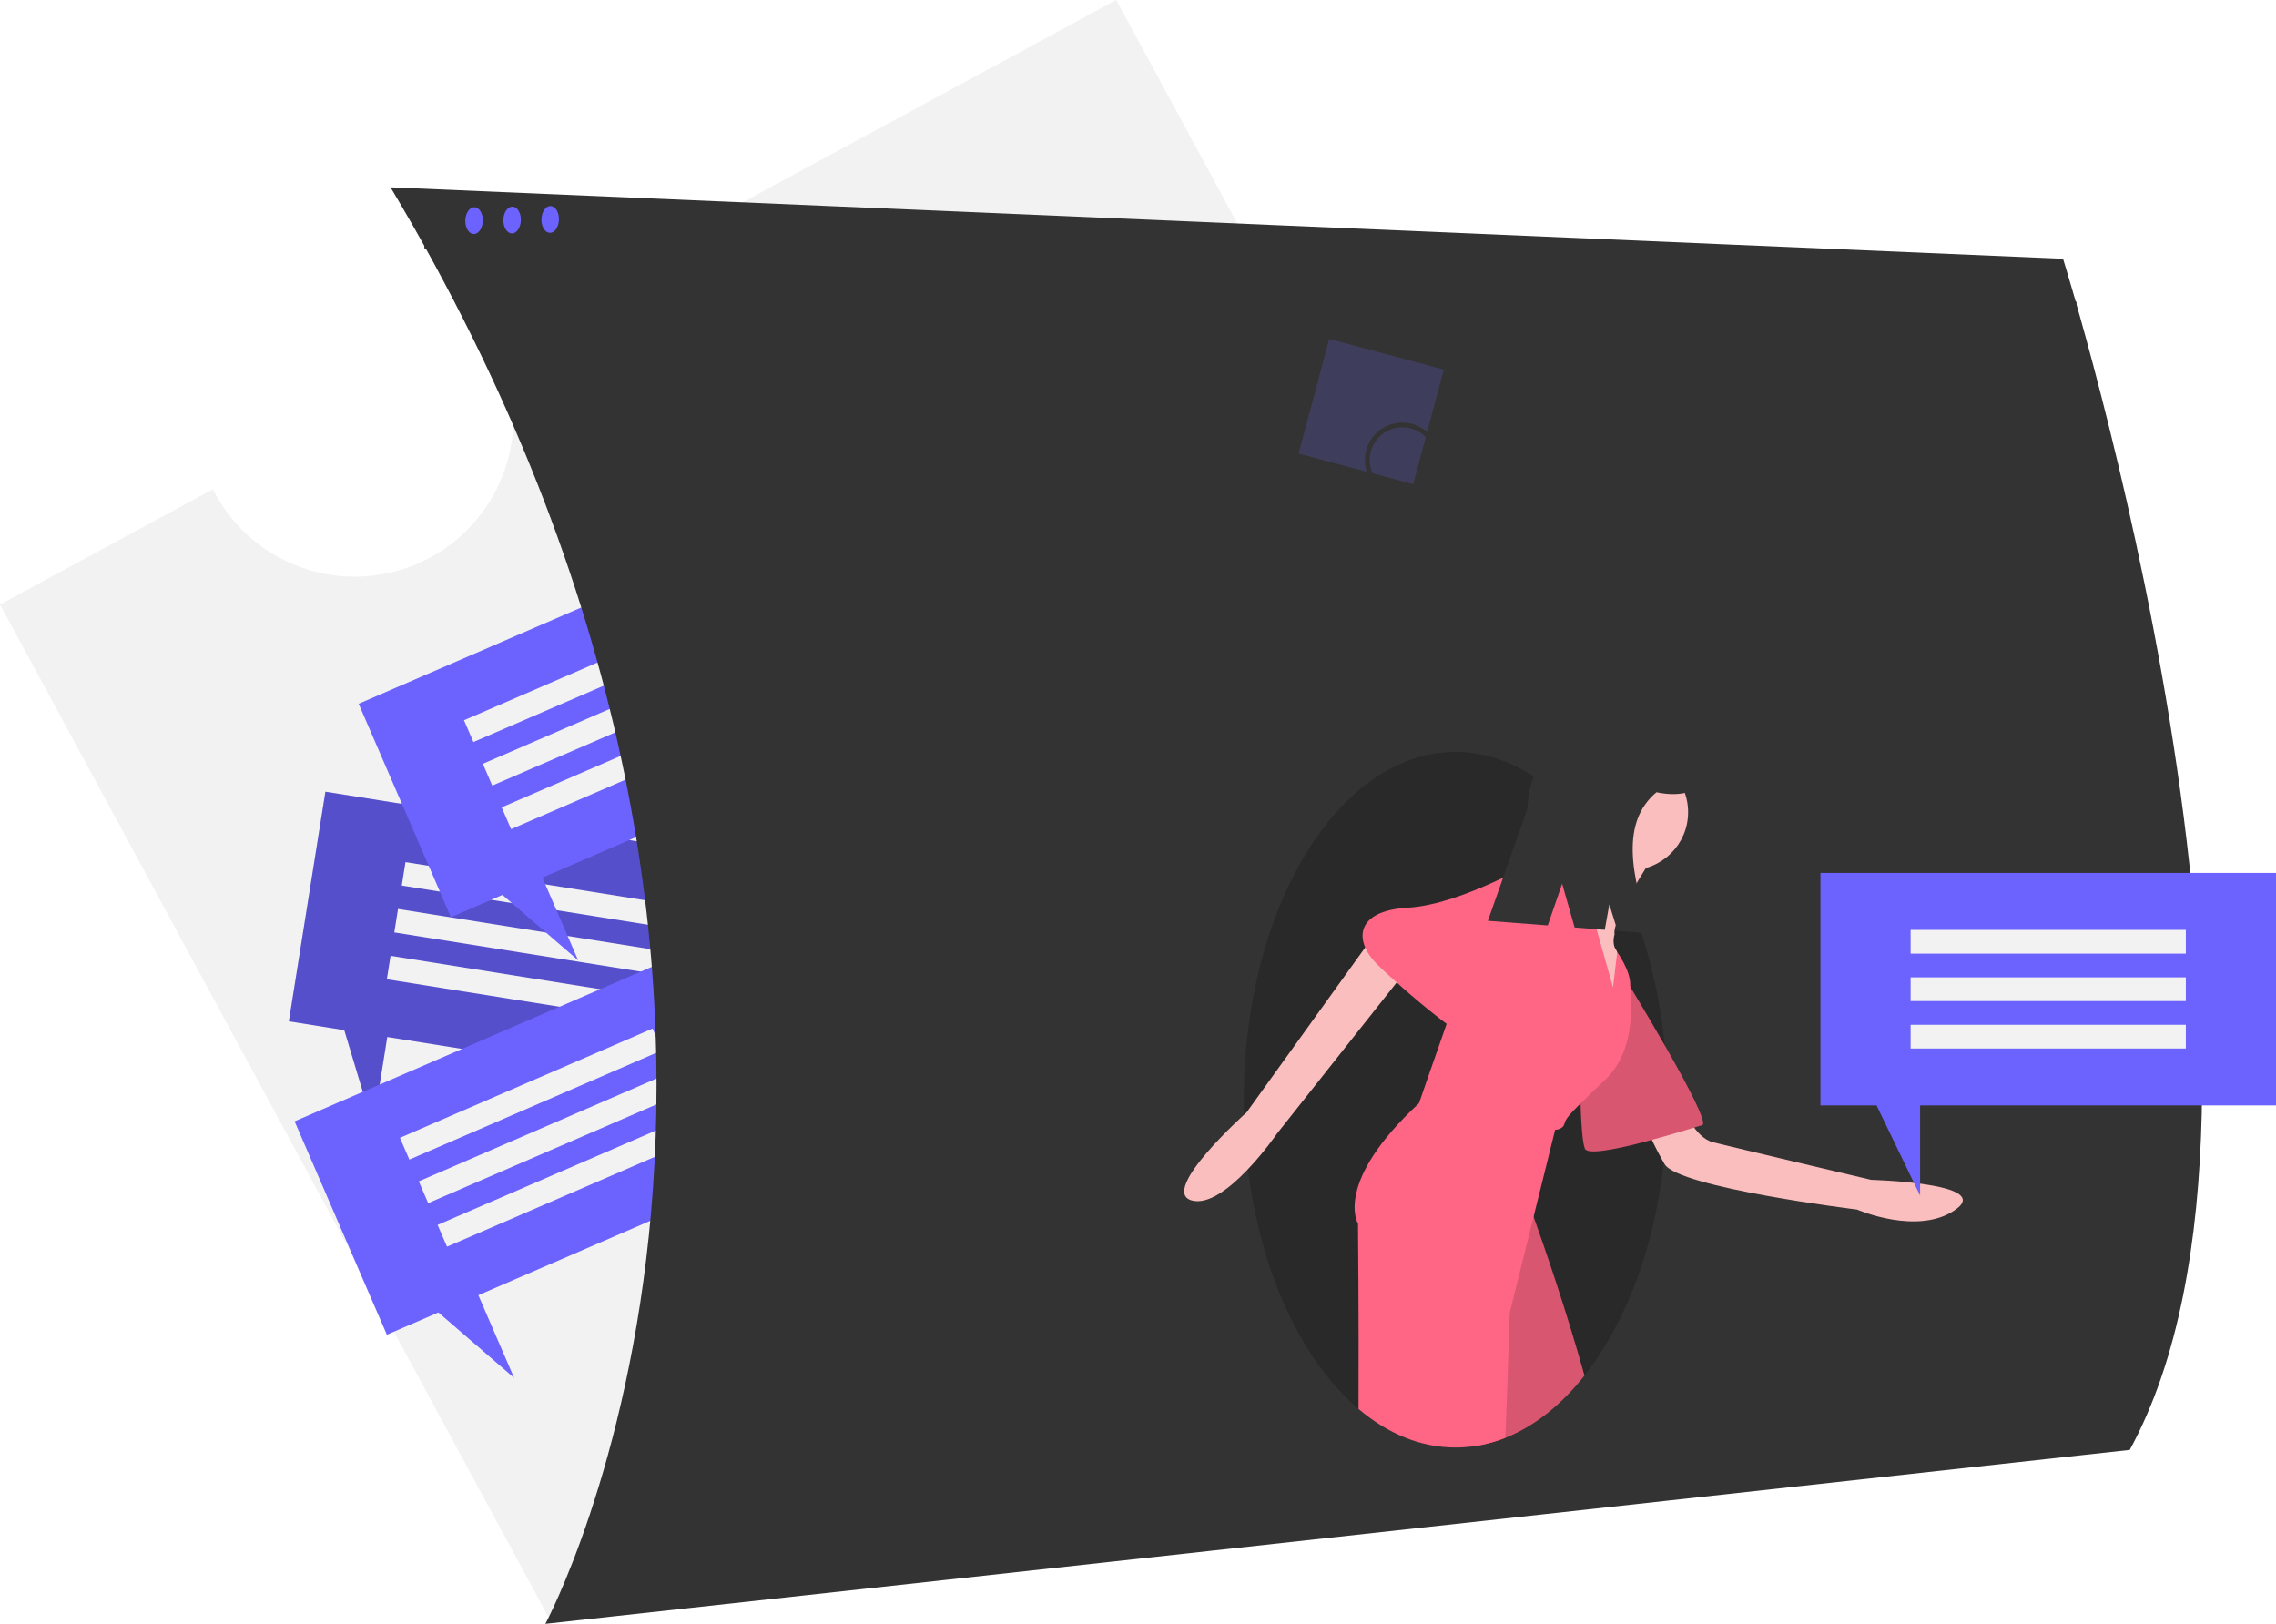
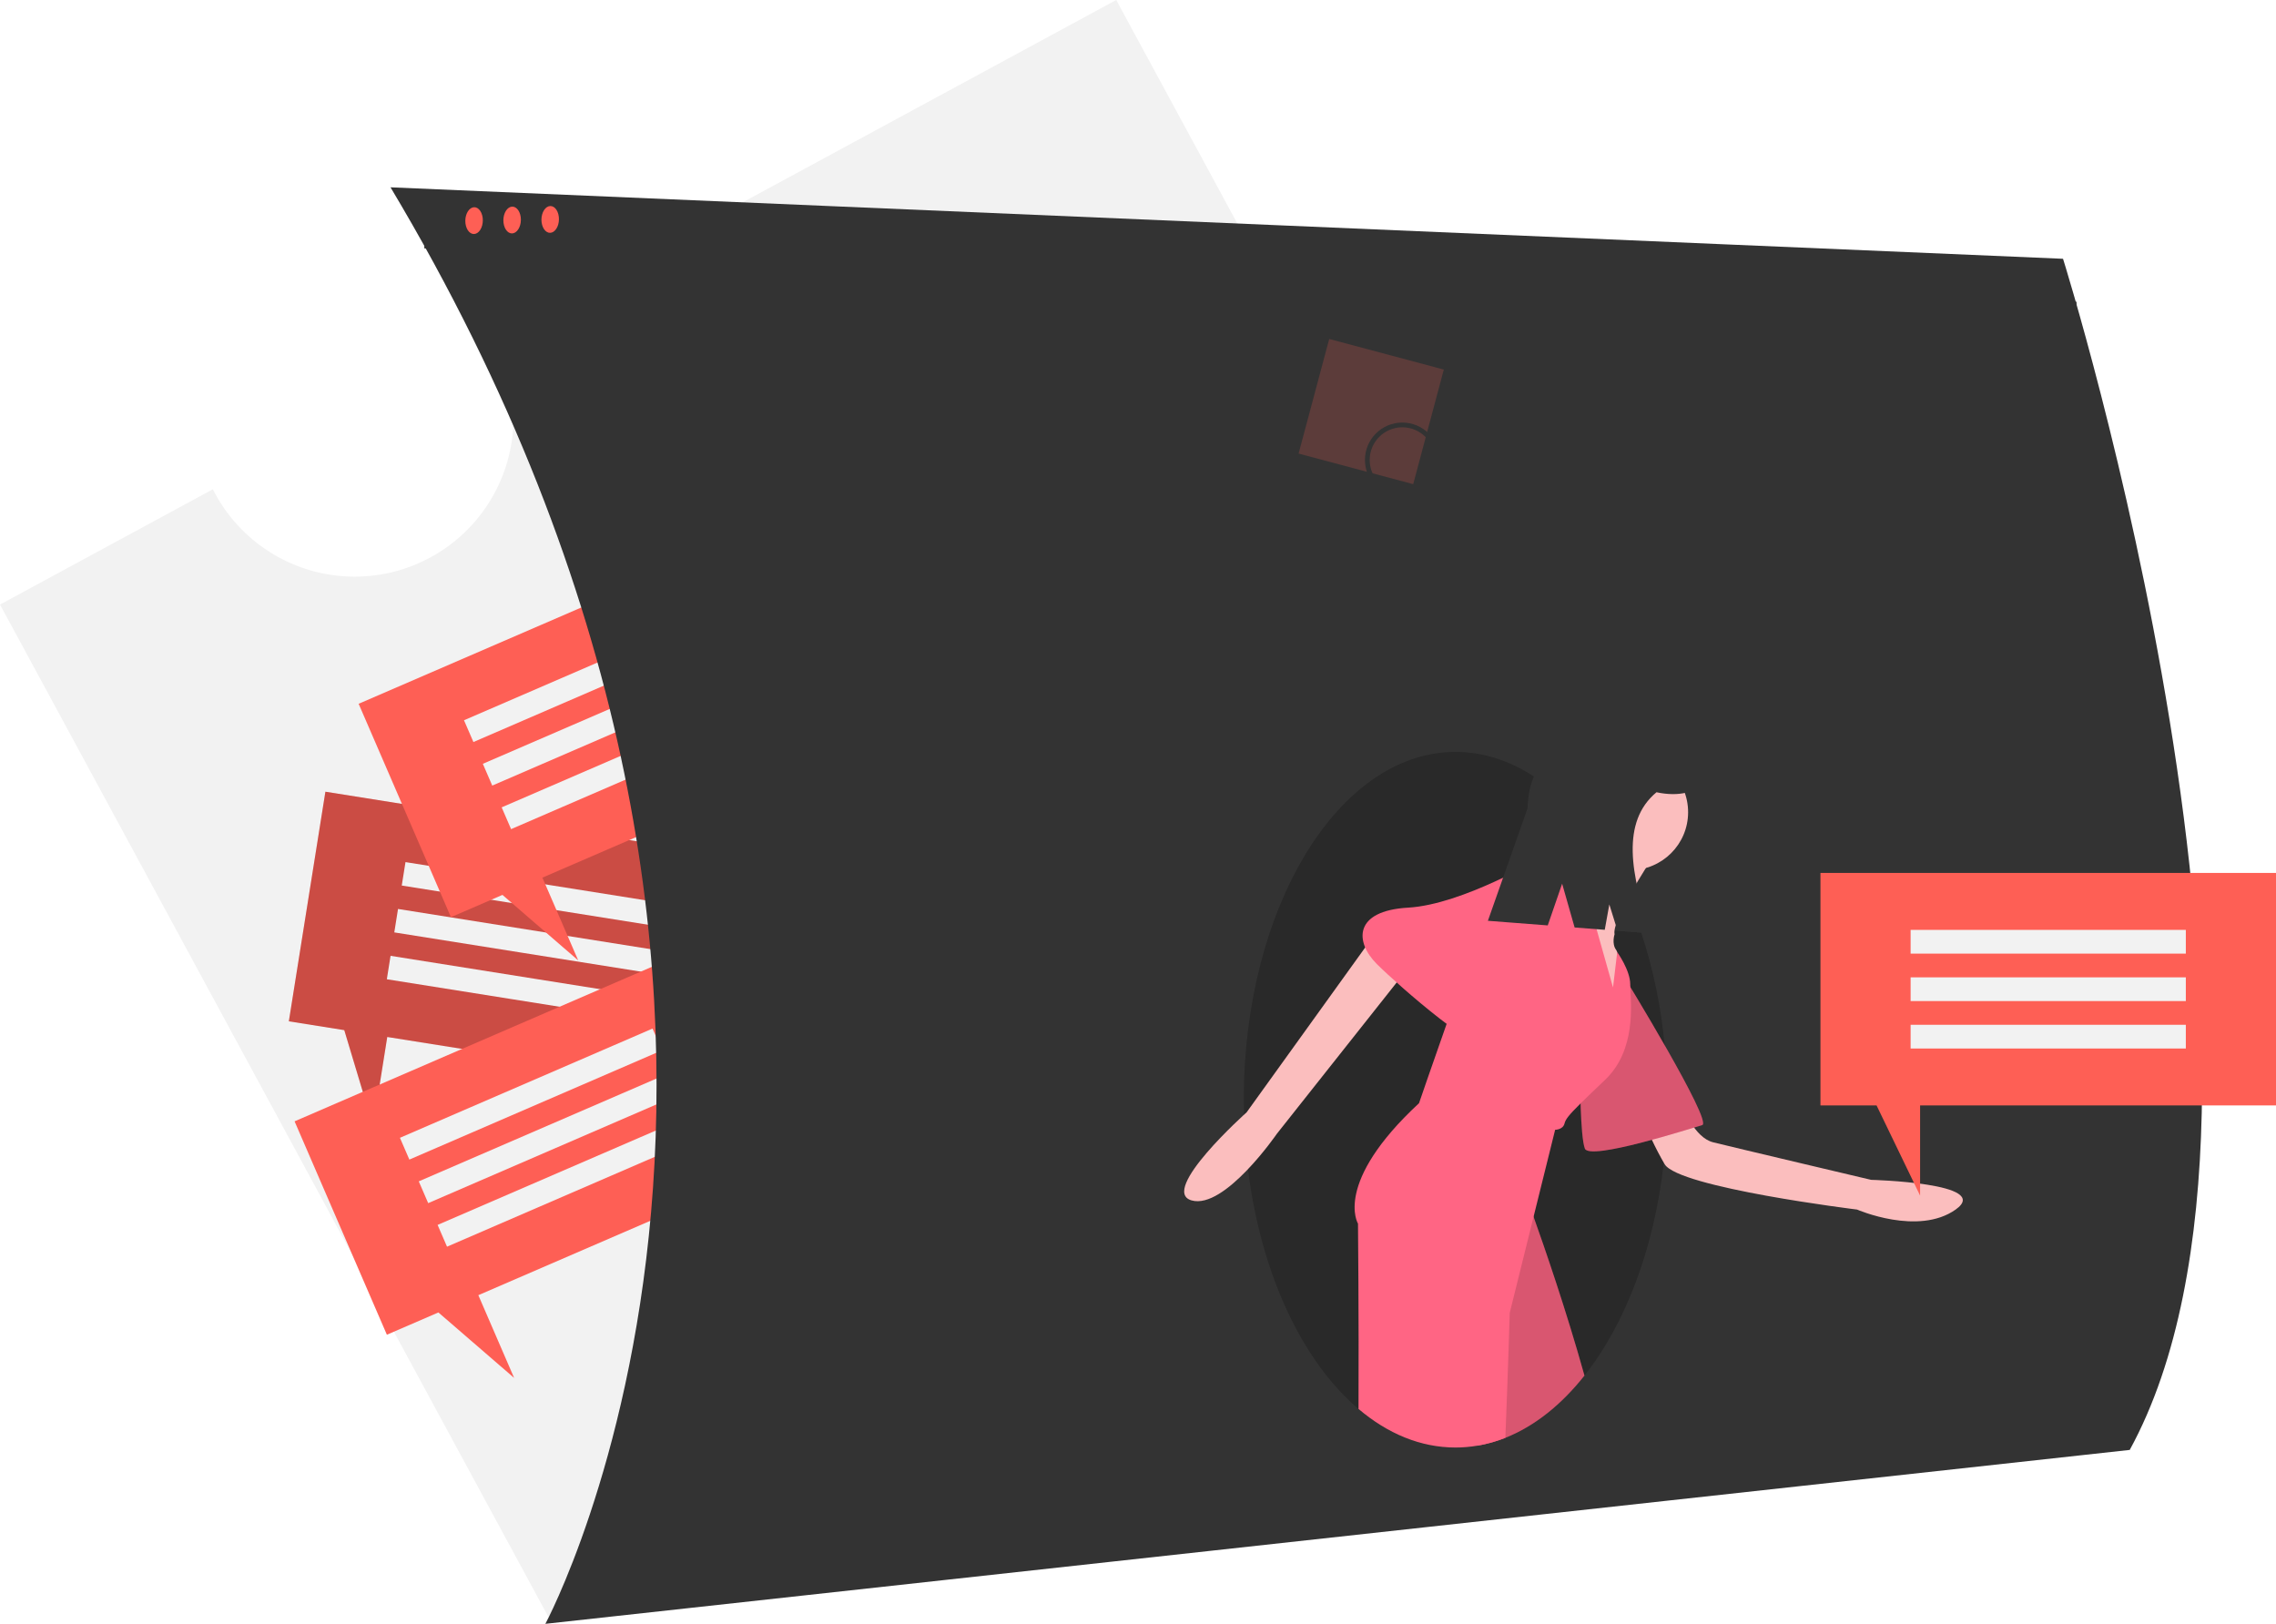
<svg xmlns="http://www.w3.org/2000/svg" id="be055ddd-85eb-4df0-9de6-0b8a0d661d22" data-name="Layer 1" width="959.262" height="684.457" viewBox="0 0 959.262 684.457">
  <path d="M590.832,107.772,327.73,250.283a66.93,66.93,0,1,1-117.65,63.726l-89.71,48.592L352.747,791.614,823.21,536.784Z" transform="translate(-120.3692 -107.7716)" fill="#f2f2f2" />
-   <polygon points="137.144 333.711 326.757 363.893 311.352 460.675 163.217 437.095 157.244 474.623 145.1 434.212 121.739 430.493 137.144 333.711" fill="#6c63ff" />
+   <polygon points="137.144 333.711 326.757 363.893 311.352 460.675 163.217 437.095 157.244 474.623 145.1 434.212 121.739 430.493 137.144 333.711" fill="#fe5f55" />
  <polygon points="137.144 333.711 326.757 363.893 311.352 460.675 163.217 437.095 157.244 474.623 145.1 434.212 121.739 430.493 137.144 333.711" opacity="0.2" />
  <rect x="289.761" y="480.213" width="116" height="10" transform="translate(494.5565 911.2892) rotate(-170.9558)" fill="#f2f2f2" />
  <rect x="286.618" y="499.965" width="116" height="10" transform="translate(485.2029 950.0521) rotate(-170.9558)" fill="#f2f2f2" />
  <rect x="283.474" y="519.716" width="116" height="10" transform="translate(475.8493 988.8151) rotate(-170.9558)" fill="#f2f2f2" />
-   <polygon points="124.156 472.652 300.381 396.436 339.283 486.384 201.607 545.928 216.691 580.805 184.77 553.21 163.058 562.6 124.156 472.652" fill="#6c63ff" />
+   <polygon points="124.156 472.652 300.381 396.436 339.283 486.384 201.607 545.928 216.691 580.805 184.77 553.21 163.058 562.6 124.156 472.652" fill="#fe5f55" />
  <rect x="286.149" y="563.933" width="116" height="10" transform="translate(765.4953 846.7362) rotate(156.6119)" fill="#f2f2f2" />
  <rect x="294.089" y="582.289" width="116" height="10" transform="translate(788.0081 878.79) rotate(156.6119)" fill="#f2f2f2" />
  <rect x="302.028" y="600.646" width="116" height="10" transform="matrix(-0.91784, 0.39696, -0.39696, -0.91784, 810.521, 910.8437)" fill="#f2f2f2" />
-   <polygon points="151.156 296.652 327.381 220.436 366.283 310.384 228.607 369.928 243.691 404.805 211.77 377.21 190.058 386.6 151.156 296.652" fill="#6c63ff" />
+   <polygon points="151.156 296.652 327.381 220.436 366.283 310.384 228.607 369.928 243.691 404.805 211.77 377.21 190.058 386.6 151.156 296.652" fill="#fe5f55" />
  <rect x="313.149" y="387.933" width="116" height="10" transform="translate(747.4125 498.4791) rotate(156.6119)" fill="#f2f2f2" />
  <rect x="321.089" y="406.289" width="116" height="10" transform="translate(769.9253 530.5328) rotate(156.6119)" fill="#f2f2f2" />
  <rect x="329.028" y="424.646" width="116" height="10" transform="matrix(-0.91784, 0.39696, -0.39696, -0.91784, 792.4381, 562.5865)" fill="#f2f2f2" />
  <path d="M284.961,186.728l704.91,30.124s110.456,351.451,28.116,502.073l-667.757,73.303S490.811,531.15,284.961,186.728Z" transform="translate(-120.3692 -107.7716)" fill="#333" />
  <line x1="272.035" y1="242.633" x2="866.49" y2="232.591" fill="none" stroke="#333" stroke-miterlimit="10" stroke-width="2" />
  <line x1="288.102" y1="288.823" x2="888.581" y2="276.774" fill="none" stroke="#333" stroke-miterlimit="10" stroke-width="2" />
  <line x1="178.866" y1="103.694" x2="875.15" y2="128.178" fill="none" stroke="#333" stroke-miterlimit="10" stroke-width="2" />
  <path d="M823.051,571.318c0,1.49-.01,2.98-.05,4.45v.01c-.06,3.64-.2,7.22-.43,10.78q-.36,5.73-.98,11.31c-4.05,36.37-16.27,68.06-33.42,89.72-9.72,12.29-21.03,21.36-33.34,26.24a58.449,58.449,0,0,1-11.65,3.29,55.128,55.128,0,0,1-9.37.8c-14.73,0-28.63-5.86-40.87-16.26-23.65-20.05-41.15-56.97-46.58-101.08v-.01c-.92-7.46-1.5-15.11-1.69-22.93q-.09-3.135-.09-6.32c0-80.97,39.95-146.61,89.23-146.61,11.67,0,22.82,3.68,33.04,10.38.3.19.6.39.89.6a86.977,86.977,0,0,1,15.35,13.38,112.596,112.596,0,0,1,8.24,10.15,134.249,134.249,0,0,1,8.92,14.22c2.24,4.1,4.35,8.42,6.29,12.93v.01q3.03,6.96,5.55,14.5v.01a214.027,214.027,0,0,1,9.86,47.41C822.681,555.798,823.051,563.488,823.051,571.318Z" transform="translate(-120.3692 -107.7716)" opacity="0.2" />
-   <path d="M339.639,198.273c.765,2.868-.153,6.195-2.046,7.428-1.889,1.231-4.035-.089-4.797-2.946s.146-6.177,2.032-7.419C336.719,194.091,338.874,195.405,339.639,198.273Z" transform="translate(-120.3692 -107.7716)" fill="#6c63ff" />
-   <path d="M355.681,198.022c.765,2.868-.153,6.195-2.046,7.428-1.889,1.231-4.035-.089-4.797-2.946s.146-6.177,2.032-7.419C352.761,193.84,354.916,195.154,355.681,198.022Z" transform="translate(-120.3692 -107.7716)" fill="#6c63ff" />
-   <path d="M323.596,198.524c.765,2.868-.153,6.195-2.046,7.428-1.889,1.231-4.035-.089-4.797-2.946s.146-6.177,2.032-7.419C320.676,194.342,322.832,195.656,323.596,198.524Z" transform="translate(-120.3692 -107.7716)" fill="#6c63ff" />
+   <path d="M339.639,198.273c.765,2.868-.153,6.195-2.046,7.428-1.889,1.231-4.035-.089-4.797-2.946s.146-6.177,2.032-7.419C336.719,194.091,338.874,195.405,339.639,198.273Z" transform="translate(-120.3692 -107.7716)" fill="#fe5f55" />
+   <path d="M355.681,198.022c.765,2.868-.153,6.195-2.046,7.428-1.889,1.231-4.035-.089-4.797-2.946s.146-6.177,2.032-7.419C352.761,193.84,354.916,195.154,355.681,198.022Z" transform="translate(-120.3692 -107.7716)" fill="#fe5f55" />
+   <path d="M323.596,198.524c.765,2.868-.153,6.195-2.046,7.428-1.889,1.231-4.035-.089-4.797-2.946s.146-6.177,2.032-7.419C320.676,194.342,322.832,195.656,323.596,198.524Z" transform="translate(-120.3692 -107.7716)" fill="#fe5f55" />
  <path d="M824.395,486.785l5.191,15.445,5.62.434-5.052-38.503c1.877-24.318-8.275-45.773-32.593-47.65l-0,0a30.837,30.837,0,0,0-33.118,28.372l-2.868,37.157a14.896,14.896,0,0,0,13.705,15.998l43.6,3.365Z" transform="translate(-120.3692 -107.7716)" fill="#333" />
  <path d="M829.875,574.754s4.616,12.528,12.528,14.506,66.597,15.825,66.597,15.825,51.431,1.319,35.606,12.528-41.541,0-41.541,0-75.169-9.231-81.103-19.122a133.286,133.286,0,0,1-9.891-21.1Z" transform="translate(-120.3692 -107.7716)" fill="#fbbebe" />
  <path d="M804.819,519.366s37.584,61.322,32.969,62.641-47.475,15.166-49.453,9.891-1.978-29.672-1.978-29.672Z" transform="translate(-120.3692 -107.7716)" fill="#ff6584" />
  <path d="M804.819,519.366s37.584,61.322,32.969,62.641-47.475,15.166-49.453,9.891-1.978-29.672-1.978-29.672Z" transform="translate(-120.3692 -107.7716)" opacity="0.15" />
  <path d="M701.561,499.069l-55.787,77.568s-37.096,33.133-23.193,37.112,35.97-28.107,35.97-28.107l64.3-81.199Z" transform="translate(-120.3692 -107.7716)" fill="#fbbebe" />
  <path d="M816.028,470.572s-16.484,25.056-15.166,30.991c0,0-1.319,3.956.659,6.594s1.319,18.462,1.319,18.462l-6.594,9.231-8.572-28.353-3.956-30.331s8.902-12.198,7.583-18.133S816.028,470.572,816.028,470.572Z" transform="translate(-120.3692 -107.7716)" fill="#fbbebe" />
  <path d="M788.171,687.588c-9.72,12.29-21.03,21.36-33.34,26.24a58.449,58.449,0,0,1-11.65,3.29c2.11-46.81,4.54-88.56,6.25-92.25,3.96-8.57,14.51-11.87,14.51-11.87s1.04,2.79,2.78,7.64C771.231,633.278,780.451,659.918,788.171,687.588Z" transform="translate(-120.3692 -107.7716)" fill="#ff6584" />
  <path d="M788.171,687.588c-9.72,12.29-21.03,21.36-33.34,26.24a58.449,58.449,0,0,1-11.65,3.29c2.11-46.81,4.54-88.56,6.25-92.25,3.96-8.57,14.51-11.87,14.51-11.87s1.04,2.79,2.78,7.64C771.231,633.278,780.451,659.918,788.171,687.588Z" transform="translate(-120.3692 -107.7716)" opacity="0.15" />
  <circle cx="687.087" cy="342.36" r="24.397" fill="#fbbebe" />
  <path d="M796.911,562.888c-4.56,4.34-7.91,7.54-10.37,9.98-5,4.94-6.34,6.71-6.78,8.48-.66,2.64-3.95,2.64-3.95,2.64l-9.09,36.65-10.04,40.49s-.65,22.5-1.85,52.7a58.449,58.449,0,0,1-11.65,3.29,55.128,55.128,0,0,1-9.37.8c-14.73,0-28.63-5.86-40.87-16.26.17-38.62-.22-78.11-.22-78.11s-10.55-17.14,25.72-50.77c0,0,5.72-16.68,11.64-33.43,5.95-16.88,12.1-33.83,12.76-33.83.44,0,3.59-4.03,7.59-9.4,3.51-4.7,7.68-10.44,11.24-15.41,4.59-6.36,8.2-11.45,8.2-11.45s10.83,0,15.47,5.53a8.505,8.505,0,0,1,1.68,3.04c1.12,3.65,3.68,12.56,6.25,21.6,3.45,12.17,6.93,24.55,6.93,24.55l1.77-14.88s5.49,7.63,5.49,13.56c0,.32.01.68.02,1.09C807.771,530.858,810.001,550.408,796.911,562.888Z" transform="translate(-120.3692 -107.7716)" fill="#ff6584" />
  <path d="M777.785,474.529l-7.912-5.275s-32.969,19.781-56.047,21.1-22.419,14.506-13.188,23.738,45.497,40.881,46.816,32.969S777.785,474.529,777.785,474.529Z" transform="translate(-120.3692 -107.7716)" fill="#ff6584" />
  <path d="M821.252,419.682c-5.303-1.789-18.132-2.741-20.009-2.886A34.531,34.531,0,0,0,764.157,448.568l-16.691,47.324,25.229,1.947,6.067-17.585,5.262,18.46,12.7.98,1.924-10.7,3.466,11.116,14.147,1.092c-8.745-24.791-12.694-47.077,2.267-59.49,9.301,2.006,17.423.1,19.108-4.896C839.577,431.059,832.242,423.388,821.252,419.682Z" transform="translate(-120.3692 -107.7716)" fill="#333" />
-   <polygon points="767.262 367.957 959.262 367.957 959.262 465.957 809.262 465.957 809.262 503.957 790.917 465.957 767.262 465.957 767.262 367.957" fill="#6c63ff" />
+   <polygon points="767.262 367.957 959.262 367.957 959.262 465.957 809.262 465.957 809.262 503.957 790.917 465.957 767.262 465.957 767.262 367.957" fill="#fe5f55" />
  <rect x="925.631" y="499.728" width="116" height="10" transform="translate(1846.892 901.6852) rotate(-180)" fill="#f2f2f2" />
  <rect x="925.631" y="519.728" width="116" height="10" transform="translate(1846.892 941.6852) rotate(-180)" fill="#f2f2f2" />
  <rect x="925.631" y="539.728" width="116" height="10" transform="translate(1846.892 981.6852) rotate(-180)" fill="#f2f2f2" />
-   <rect x="673.29" y="256.251" width="50" height="50" transform="translate(-24.12537 -278.4622) rotate(14.95654)" fill="#6c63ff" opacity="0.2" />
+   <rect x="673.29" y="256.251" width="50" height="50" transform="translate(-24.12537 -278.4622) rotate(14.95654)" fill="#fe5f55" opacity="0.2" />
  <circle cx="591.037" cy="193.867" r="14.756" fill="none" stroke="#333" stroke-miterlimit="10" stroke-width="2" />
</svg>
